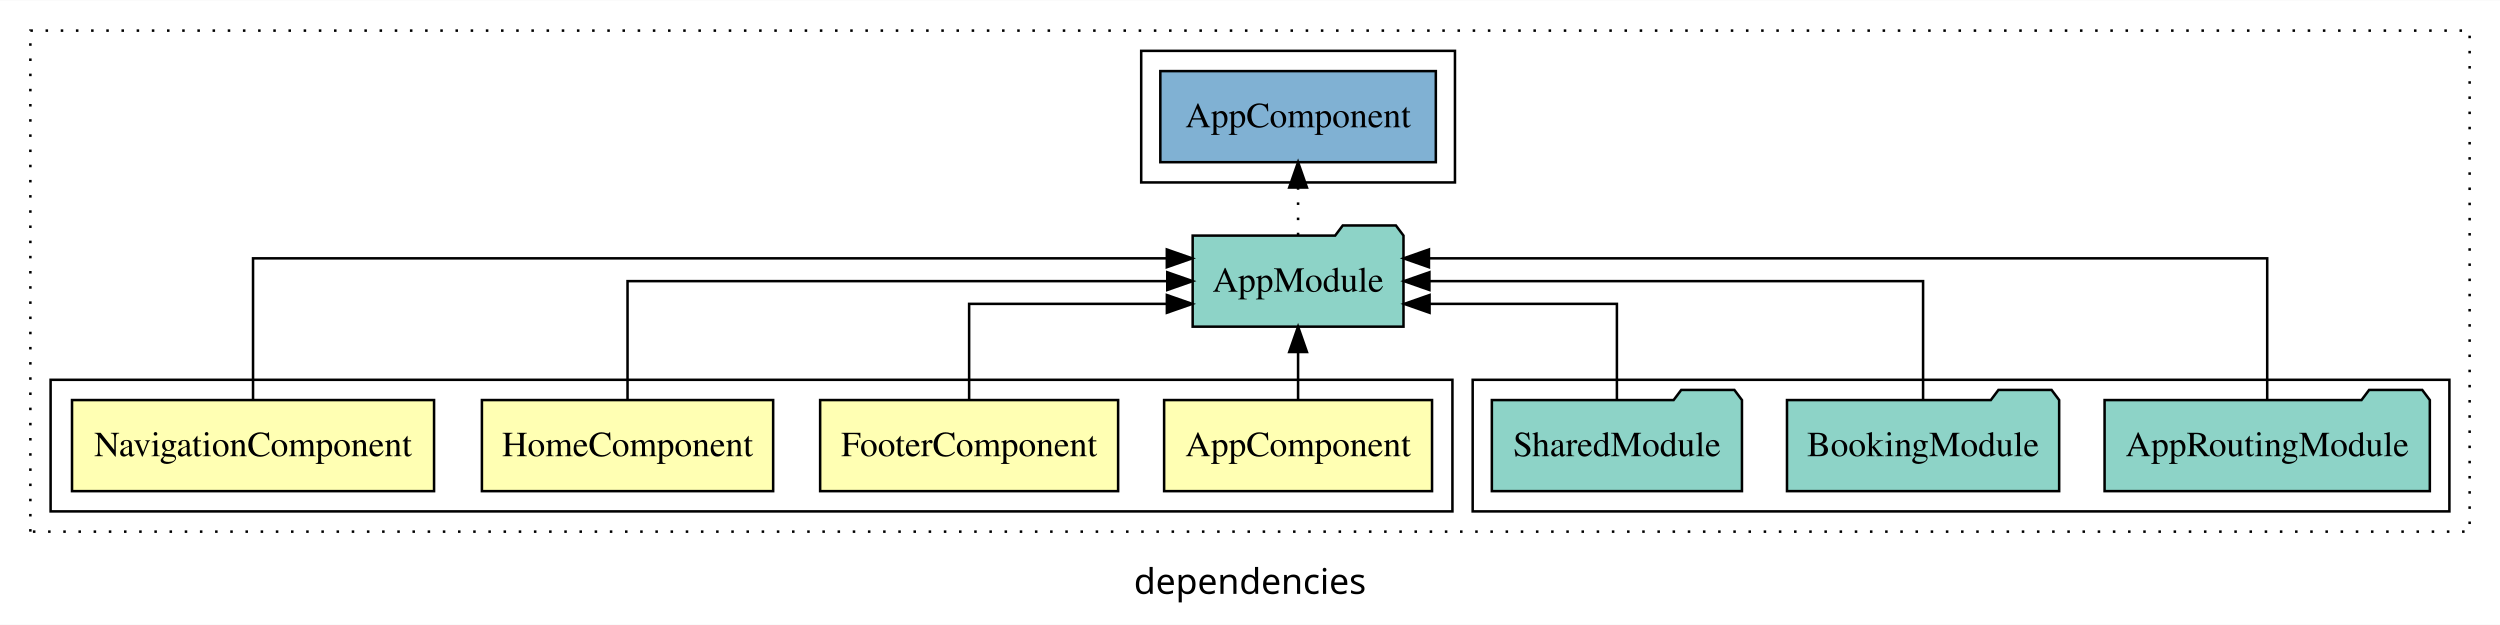
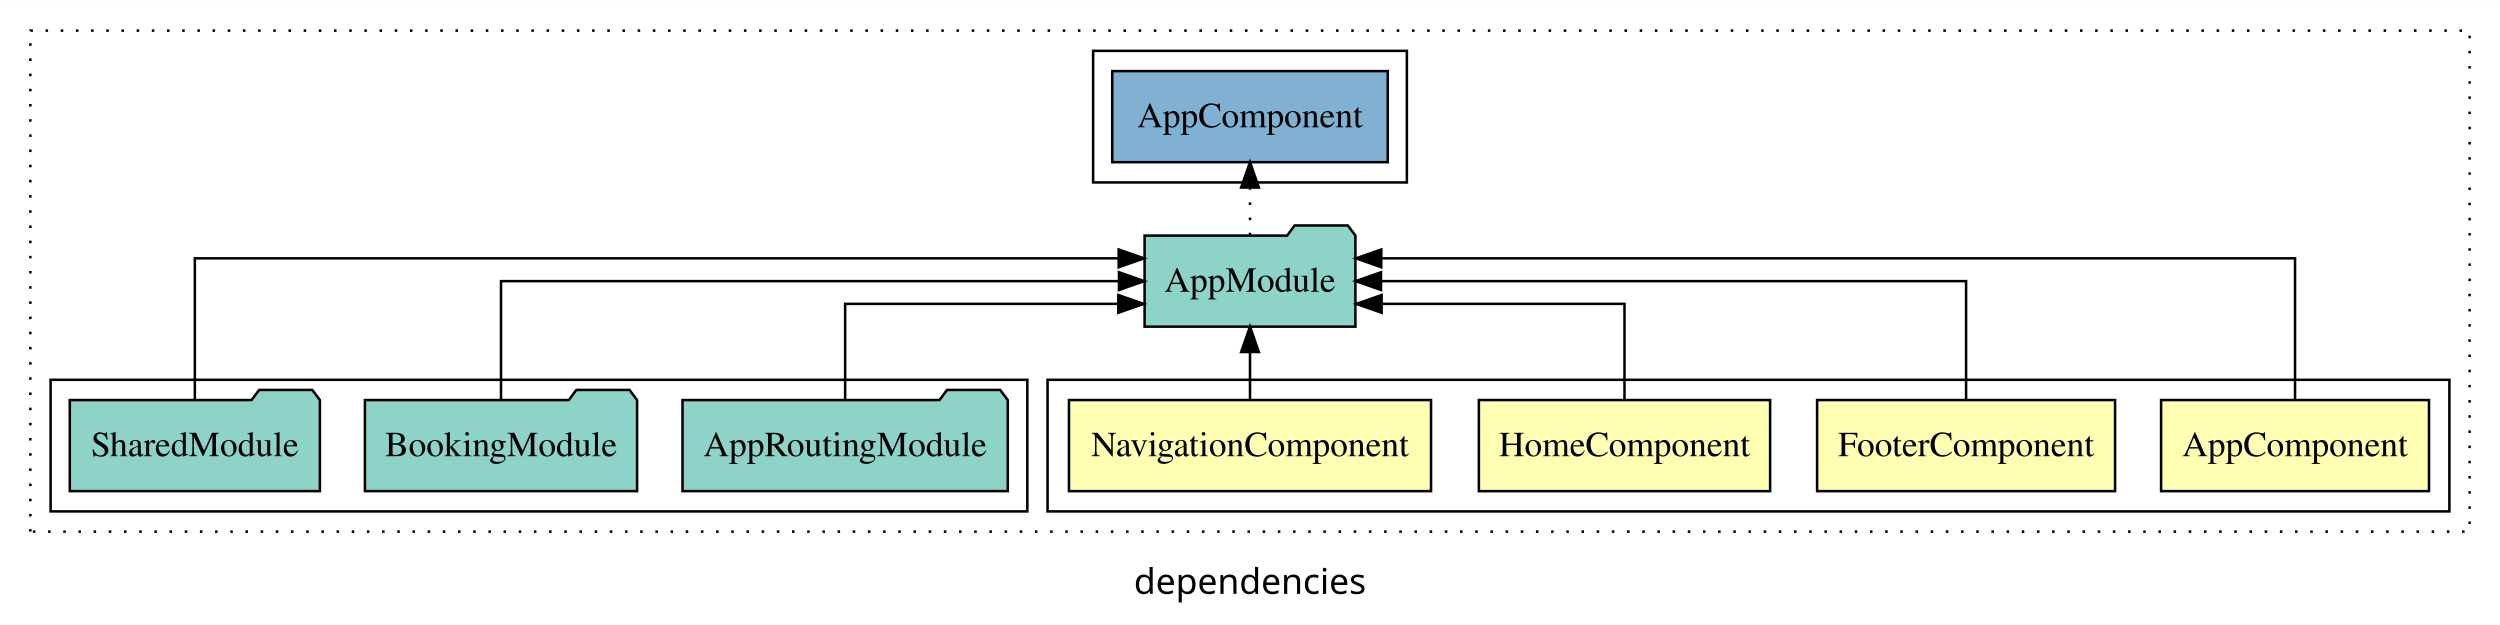
<svg xmlns="http://www.w3.org/2000/svg" width="988pt" height="247pt" viewBox="0.00 0.00 988.00 246.80">
  <g id="graph0" class="graph" transform="scale(1 1) rotate(0) translate(4 242.8)">
    <polygon fill="white" stroke="transparent" points="-4,4 -4,-242.8 984,-242.8 984,4 -4,4" />
    <text text-anchor="middle" x="490" y="-8.2" font-family="sans-serif" font-size="14.00">dependencies</text>
    <g id="clust1" class="cluster">
      <polygon fill="none" stroke="black" stroke-dasharray="1,5" points="8,-32.8 8,-230.8 972,-230.8 972,-32.8 8,-32.8" />
    </g>
+     <g id="clust2" class="cluster">
+       <polygon fill="none" stroke="black" points="410,-40.8 410,-92.8 964,-92.8 964,-40.8 410,-40.8" />
+     </g>
    <g id="clust7" class="cluster">
-       <polygon fill="none" stroke="black" points="578,-40.8 578,-92.8 964,-92.8 964,-40.8 578,-40.8" />
+       <polygon fill="none" stroke="black" points="16,-40.8 16,-92.8 402,-92.8 402,-40.8 16,-40.8" />
    </g>
    <g id="clust9" class="cluster">
-       <polygon fill="none" stroke="black" points="447,-170.8 447,-222.8 571,-222.8 571,-170.8 447,-170.8" />
-     </g>
-     <g id="clust2" class="cluster">
-       <polygon fill="none" stroke="black" points="16,-40.8 16,-92.8 570,-92.8 570,-40.8 16,-40.8" />
+       <polygon fill="none" stroke="black" points="428,-170.8 428,-222.8 552,-222.8 552,-170.8 428,-170.8" />
    </g>
    <g id="node1" class="node">
-       <polygon fill="#ffffb3" stroke="black" points="561.94,-84.8 456.06,-84.8 456.06,-48.8 561.94,-48.8 561.94,-84.8" />
-       <text text-anchor="middle" x="509" y="-62.6" font-family="Times,serif" font-size="14.00">AppComponent</text>
+       <polygon fill="#ffffb3" stroke="black" points="955.94,-84.8 850.06,-84.8 850.06,-48.8 955.94,-48.8 955.94,-84.8" />
+       <text text-anchor="middle" x="903" y="-62.6" font-family="Times,serif" font-size="14.00">AppComponent</text>
    </g>
    <g id="node5" class="node">
-       <polygon fill="#8dd3c7" stroke="black" points="550.66,-149.8 547.66,-153.8 526.66,-153.8 523.66,-149.8 467.34,-149.8 467.34,-113.8 550.66,-113.8 550.66,-149.8" />
-       <text text-anchor="middle" x="509" y="-127.6" font-family="Times,serif" font-size="14.00">AppModule</text>
+       <polygon fill="#8dd3c7" stroke="black" points="531.66,-149.8 528.66,-153.8 507.66,-153.8 504.66,-149.8 448.34,-149.8 448.34,-113.8 531.66,-113.8 531.66,-149.8" />
+       <text text-anchor="middle" x="490" y="-127.6" font-family="Times,serif" font-size="14.00">AppModule</text>
    </g>
    <g id="edge1" class="edge">
-       <path fill="none" stroke="black" d="M509,-84.91C509,-84.91 509,-103.79 509,-103.79" />
-       <polygon fill="black" stroke="black" points="505.5,-103.79 509,-113.79 512.5,-103.79 505.5,-103.79" />
+       <path fill="none" stroke="black" d="M903,-85.09C903,-107.01 903,-140.8 903,-140.8 903,-140.8 541.87,-140.8 541.87,-140.8" />
+       <polygon fill="black" stroke="black" points="541.87,-137.3 531.87,-140.8 541.87,-144.3 541.87,-137.3" />
    </g>
    <g id="node2" class="node">
-       <polygon fill="#ffffb3" stroke="black" points="437.88,-84.8 320.12,-84.8 320.12,-48.8 437.88,-48.8 437.88,-84.8" />
-       <text text-anchor="middle" x="379" y="-62.6" font-family="Times,serif" font-size="14.00">FooterComponent</text>
+       <polygon fill="#ffffb3" stroke="black" points="831.88,-84.8 714.12,-84.8 714.12,-48.8 831.88,-48.8 831.88,-84.8" />
+       <text text-anchor="middle" x="773" y="-62.6" font-family="Times,serif" font-size="14.00">FooterComponent</text>
    </g>
    <g id="edge2" class="edge">
-       <path fill="none" stroke="black" d="M379,-84.83C379,-101.2 379,-122.8 379,-122.8 379,-122.8 457.15,-122.8 457.15,-122.8" />
-       <polygon fill="black" stroke="black" points="457.15,-126.3 467.15,-122.8 457.15,-119.3 457.15,-126.3" />
+       <path fill="none" stroke="black" d="M773,-84.91C773,-104.14 773,-131.8 773,-131.8 773,-131.8 541.76,-131.8 541.76,-131.8" />
+       <polygon fill="black" stroke="black" points="541.76,-128.3 531.76,-131.8 541.76,-135.3 541.76,-128.3" />
    </g>
    <g id="node3" class="node">
-       <polygon fill="#ffffb3" stroke="black" points="301.55,-84.8 186.45,-84.8 186.45,-48.8 301.55,-48.8 301.55,-84.8" />
-       <text text-anchor="middle" x="244" y="-62.6" font-family="Times,serif" font-size="14.00">HomeComponent</text>
+       <polygon fill="#ffffb3" stroke="black" points="695.55,-84.8 580.45,-84.8 580.45,-48.8 695.55,-48.8 695.55,-84.8" />
+       <text text-anchor="middle" x="638" y="-62.6" font-family="Times,serif" font-size="14.00">HomeComponent</text>
    </g>
    <g id="edge3" class="edge">
-       <path fill="none" stroke="black" d="M244,-84.91C244,-104.14 244,-131.8 244,-131.8 244,-131.8 457.3,-131.8 457.3,-131.8" />
-       <polygon fill="black" stroke="black" points="457.3,-135.3 467.3,-131.8 457.3,-128.3 457.3,-135.3" />
+       <path fill="none" stroke="black" d="M638,-84.83C638,-101.2 638,-122.8 638,-122.8 638,-122.8 542.01,-122.8 542.01,-122.8" />
+       <polygon fill="black" stroke="black" points="542.02,-119.3 532.01,-122.8 542.01,-126.3 542.02,-119.3" />
    </g>
    <g id="node4" class="node">
-       <polygon fill="#ffffb3" stroke="black" points="167.54,-84.8 24.46,-84.8 24.46,-48.8 167.54,-48.8 167.54,-84.8" />
-       <text text-anchor="middle" x="96" y="-62.6" font-family="Times,serif" font-size="14.00">NavigationComponent</text>
+       <polygon fill="#ffffb3" stroke="black" points="561.54,-84.8 418.46,-84.8 418.46,-48.8 561.54,-48.8 561.54,-84.8" />
+       <text text-anchor="middle" x="490" y="-62.6" font-family="Times,serif" font-size="14.00">NavigationComponent</text>
    </g>
    <g id="edge4" class="edge">
-       <path fill="none" stroke="black" d="M96,-85.09C96,-107.01 96,-140.8 96,-140.8 96,-140.8 457.13,-140.8 457.13,-140.8" />
-       <polygon fill="black" stroke="black" points="457.13,-144.3 467.13,-140.8 457.13,-137.3 457.13,-144.3" />
+       <path fill="none" stroke="black" d="M490,-84.91C490,-84.91 490,-103.79 490,-103.79" />
+       <polygon fill="black" stroke="black" points="486.5,-103.79 490,-113.79 493.5,-103.79 486.5,-103.79" />
    </g>
    <g id="node9" class="node">
-       <polygon fill="#80b1d3" stroke="black" points="563.44,-214.8 454.56,-214.8 454.56,-178.8 563.44,-178.8 563.44,-214.8" />
-       <text text-anchor="middle" x="509" y="-192.6" font-family="Times,serif" font-size="14.00">AppComponent </text>
+       <polygon fill="#80b1d3" stroke="black" points="544.44,-214.8 435.56,-214.8 435.56,-178.8 544.44,-178.8 544.44,-214.8" />
+       <text text-anchor="middle" x="490" y="-192.6" font-family="Times,serif" font-size="14.00">AppComponent </text>
    </g>
    <g id="edge8" class="edge">
-       <path fill="none" stroke="black" stroke-dasharray="1,5" d="M509,-149.91C509,-149.91 509,-168.79 509,-168.79" />
-       <polygon fill="black" stroke="black" points="505.5,-168.79 509,-178.79 512.5,-168.79 505.5,-168.79" />
+       <path fill="none" stroke="black" stroke-dasharray="1,5" d="M490,-149.91C490,-149.91 490,-168.79 490,-168.79" />
+       <polygon fill="black" stroke="black" points="486.5,-168.79 490,-178.79 493.5,-168.79 486.5,-168.79" />
    </g>
    <g id="node6" class="node">
-       <polygon fill="#8dd3c7" stroke="black" points="956.27,-84.8 953.27,-88.8 932.27,-88.8 929.27,-84.8 827.73,-84.8 827.73,-48.8 956.27,-48.8 956.27,-84.8" />
-       <text text-anchor="middle" x="892" y="-62.6" font-family="Times,serif" font-size="14.00">AppRoutingModule</text>
+       <polygon fill="#8dd3c7" stroke="black" points="394.27,-84.8 391.27,-88.8 370.27,-88.8 367.27,-84.8 265.73,-84.8 265.73,-48.8 394.27,-48.8 394.27,-84.8" />
+       <text text-anchor="middle" x="330" y="-62.6" font-family="Times,serif" font-size="14.00">AppRoutingModule</text>
    </g>
    <g id="edge5" class="edge">
-       <path fill="none" stroke="black" d="M892,-85.09C892,-107.01 892,-140.8 892,-140.8 892,-140.8 560.72,-140.8 560.72,-140.8" />
-       <polygon fill="black" stroke="black" points="560.72,-137.3 550.72,-140.8 560.72,-144.3 560.72,-137.3" />
+       <path fill="none" stroke="black" d="M330,-84.83C330,-101.2 330,-122.8 330,-122.8 330,-122.8 437.96,-122.8 437.96,-122.8" />
+       <polygon fill="black" stroke="black" points="437.96,-126.3 447.96,-122.8 437.96,-119.3 437.96,-126.3" />
    </g>
    <g id="node7" class="node">
-       <polygon fill="#8dd3c7" stroke="black" points="809.78,-84.8 806.78,-88.8 785.78,-88.8 782.78,-84.8 702.22,-84.8 702.22,-48.8 809.78,-48.8 809.78,-84.8" />
-       <text text-anchor="middle" x="756" y="-62.6" font-family="Times,serif" font-size="14.00">BookingModule</text>
+       <polygon fill="#8dd3c7" stroke="black" points="247.78,-84.8 244.78,-88.8 223.78,-88.8 220.78,-84.8 140.22,-84.8 140.22,-48.8 247.78,-48.8 247.78,-84.8" />
+       <text text-anchor="middle" x="194" y="-62.6" font-family="Times,serif" font-size="14.00">BookingModule</text>
    </g>
    <g id="edge6" class="edge">
-       <path fill="none" stroke="black" d="M756,-84.91C756,-104.14 756,-131.8 756,-131.8 756,-131.8 560.9,-131.8 560.9,-131.8" />
-       <polygon fill="black" stroke="black" points="560.9,-128.3 550.9,-131.8 560.9,-135.3 560.9,-128.3" />
+       <path fill="none" stroke="black" d="M194,-84.91C194,-104.14 194,-131.8 194,-131.8 194,-131.8 438.22,-131.8 438.22,-131.8" />
+       <polygon fill="black" stroke="black" points="438.22,-135.3 448.22,-131.8 438.22,-128.3 438.22,-135.3" />
    </g>
    <g id="node8" class="node">
-       <polygon fill="#8dd3c7" stroke="black" points="684.42,-84.8 681.42,-88.8 660.42,-88.8 657.42,-84.8 585.58,-84.8 585.58,-48.8 684.42,-48.8 684.42,-84.8" />
-       <text text-anchor="middle" x="635" y="-62.6" font-family="Times,serif" font-size="14.00">SharedModule</text>
+       <polygon fill="#8dd3c7" stroke="black" points="122.42,-84.8 119.42,-88.8 98.42,-88.8 95.42,-84.8 23.58,-84.8 23.58,-48.8 122.42,-48.8 122.42,-84.8" />
+       <text text-anchor="middle" x="73" y="-62.6" font-family="Times,serif" font-size="14.00">SharedModule</text>
    </g>
    <g id="edge7" class="edge">
-       <path fill="none" stroke="black" d="M635,-84.83C635,-101.2 635,-122.8 635,-122.8 635,-122.8 560.96,-122.8 560.96,-122.8" />
-       <polygon fill="black" stroke="black" points="560.96,-119.3 550.96,-122.8 560.96,-126.3 560.96,-119.3" />
+       <path fill="none" stroke="black" d="M73,-85.09C73,-107.01 73,-140.8 73,-140.8 73,-140.8 438.11,-140.8 438.11,-140.8" />
+       <polygon fill="black" stroke="black" points="438.11,-144.3 448.11,-140.8 438.11,-137.3 438.11,-144.3" />
    </g>
  </g>
</svg>
